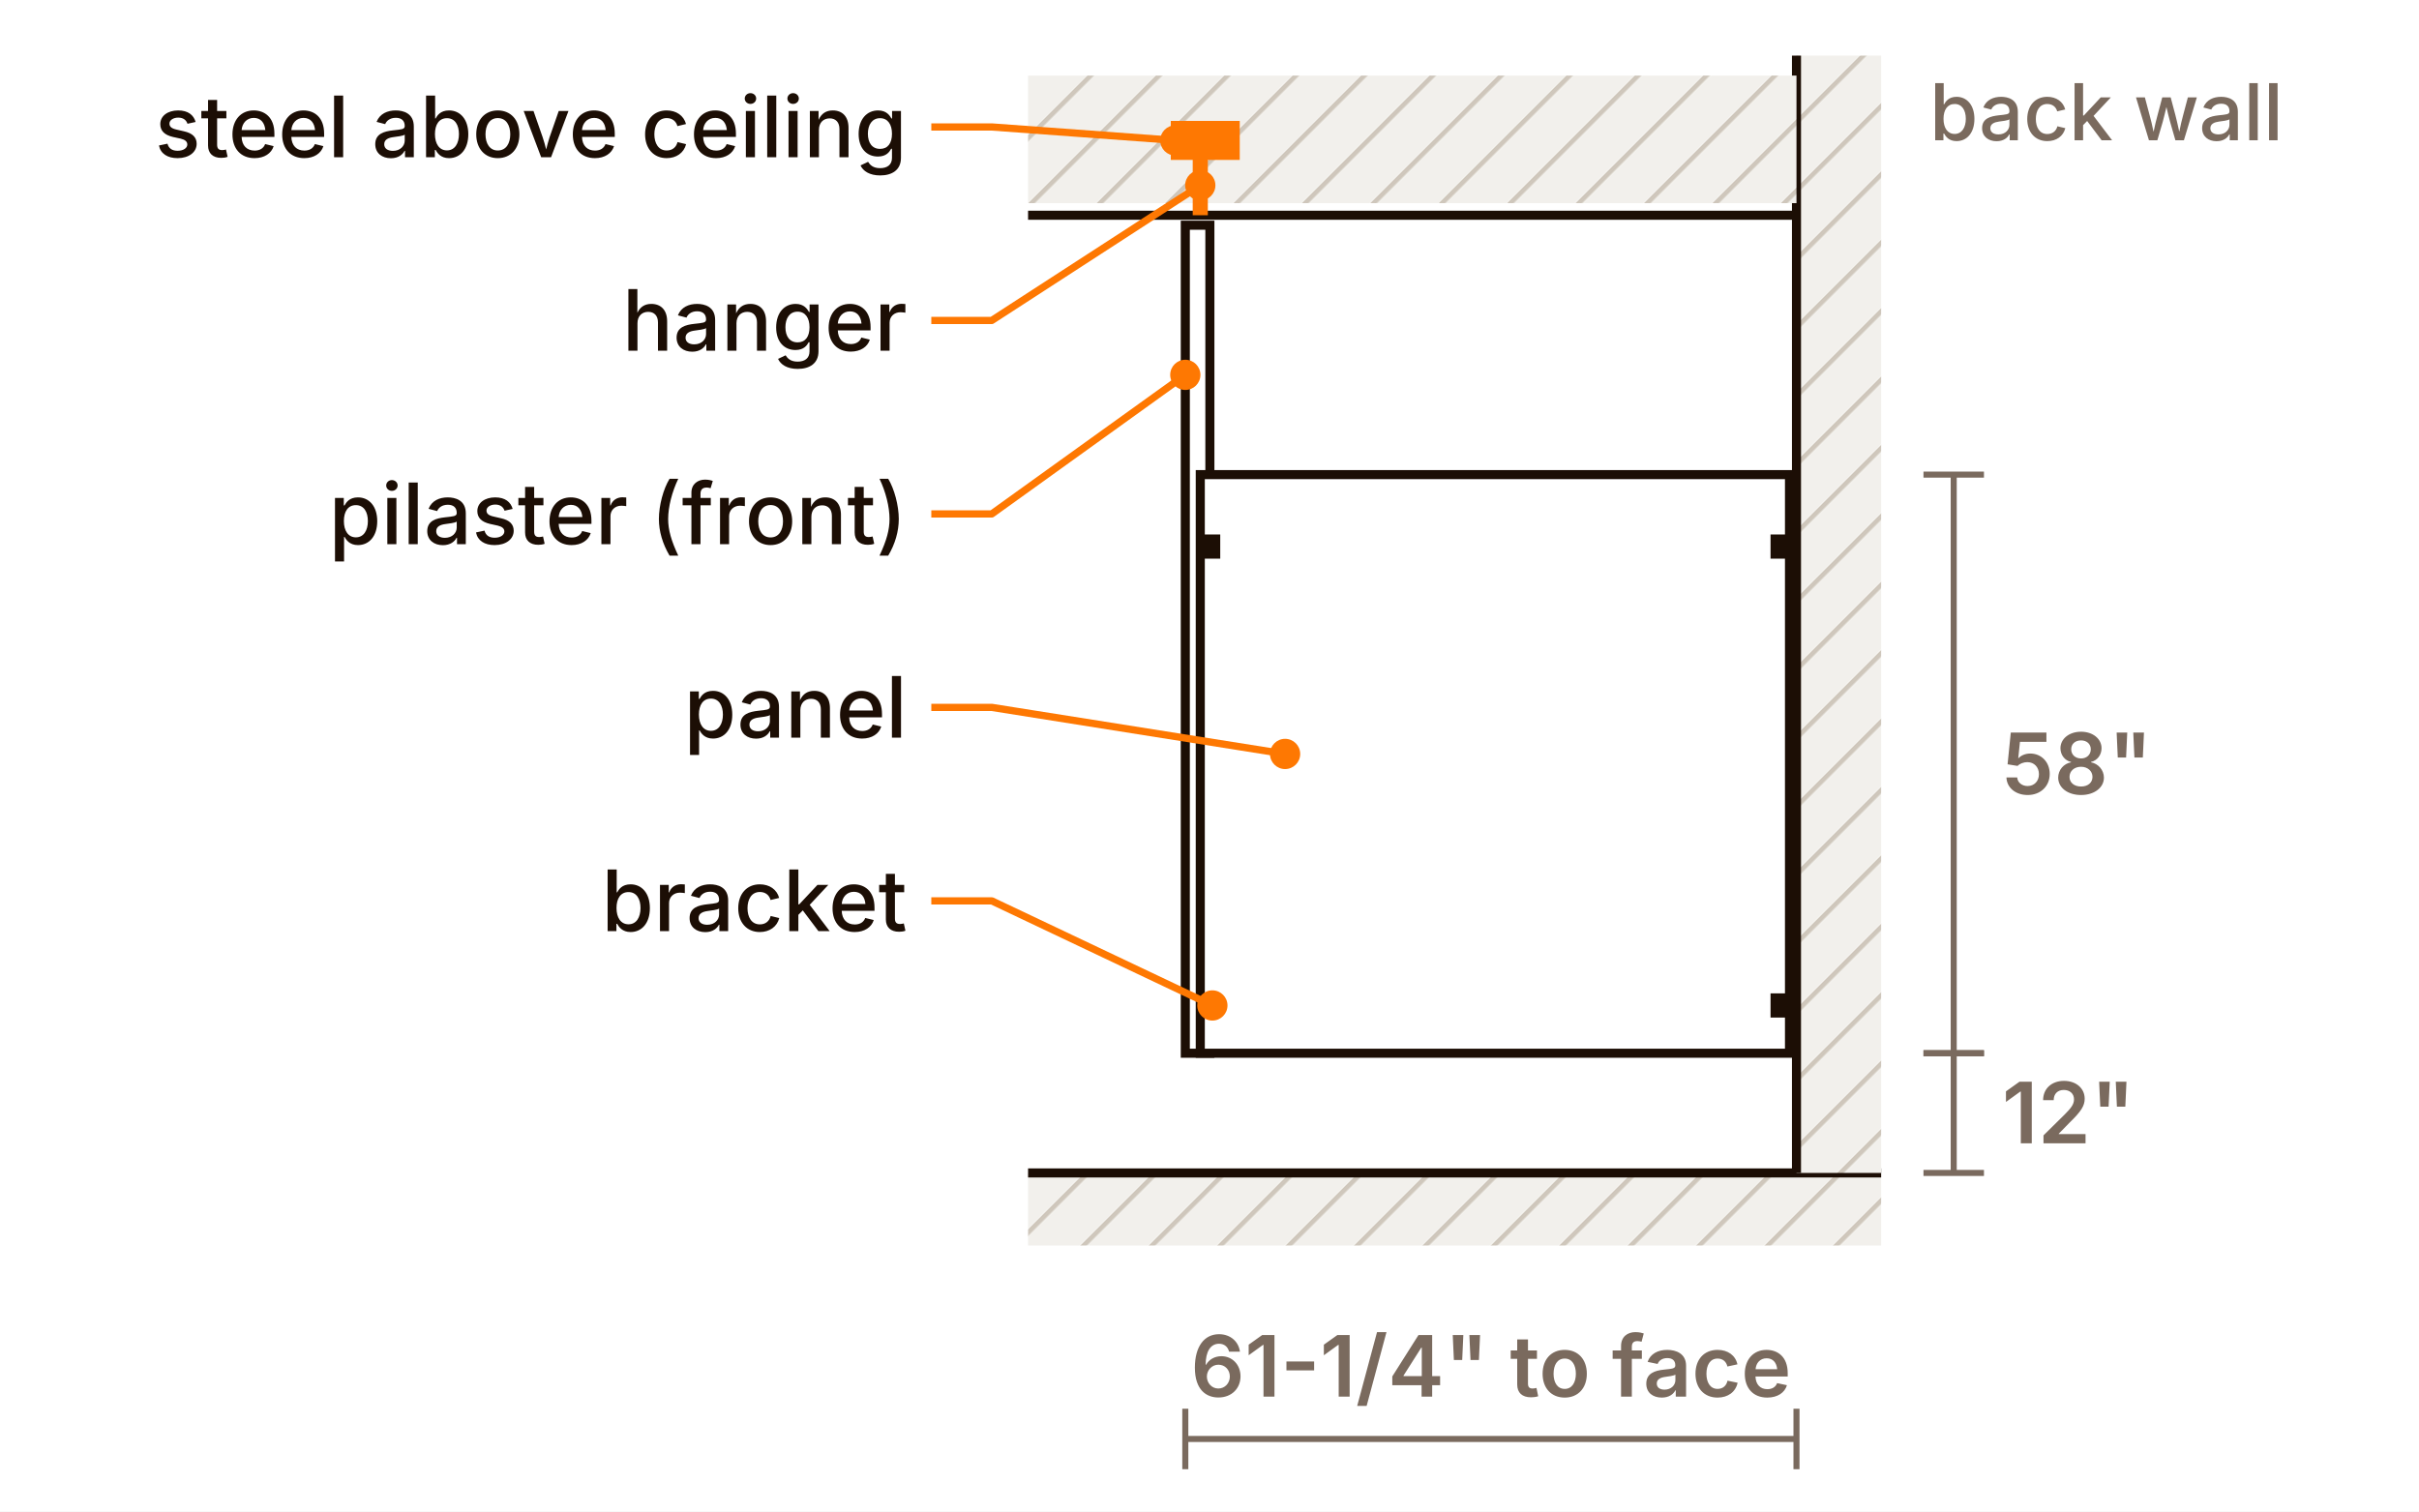
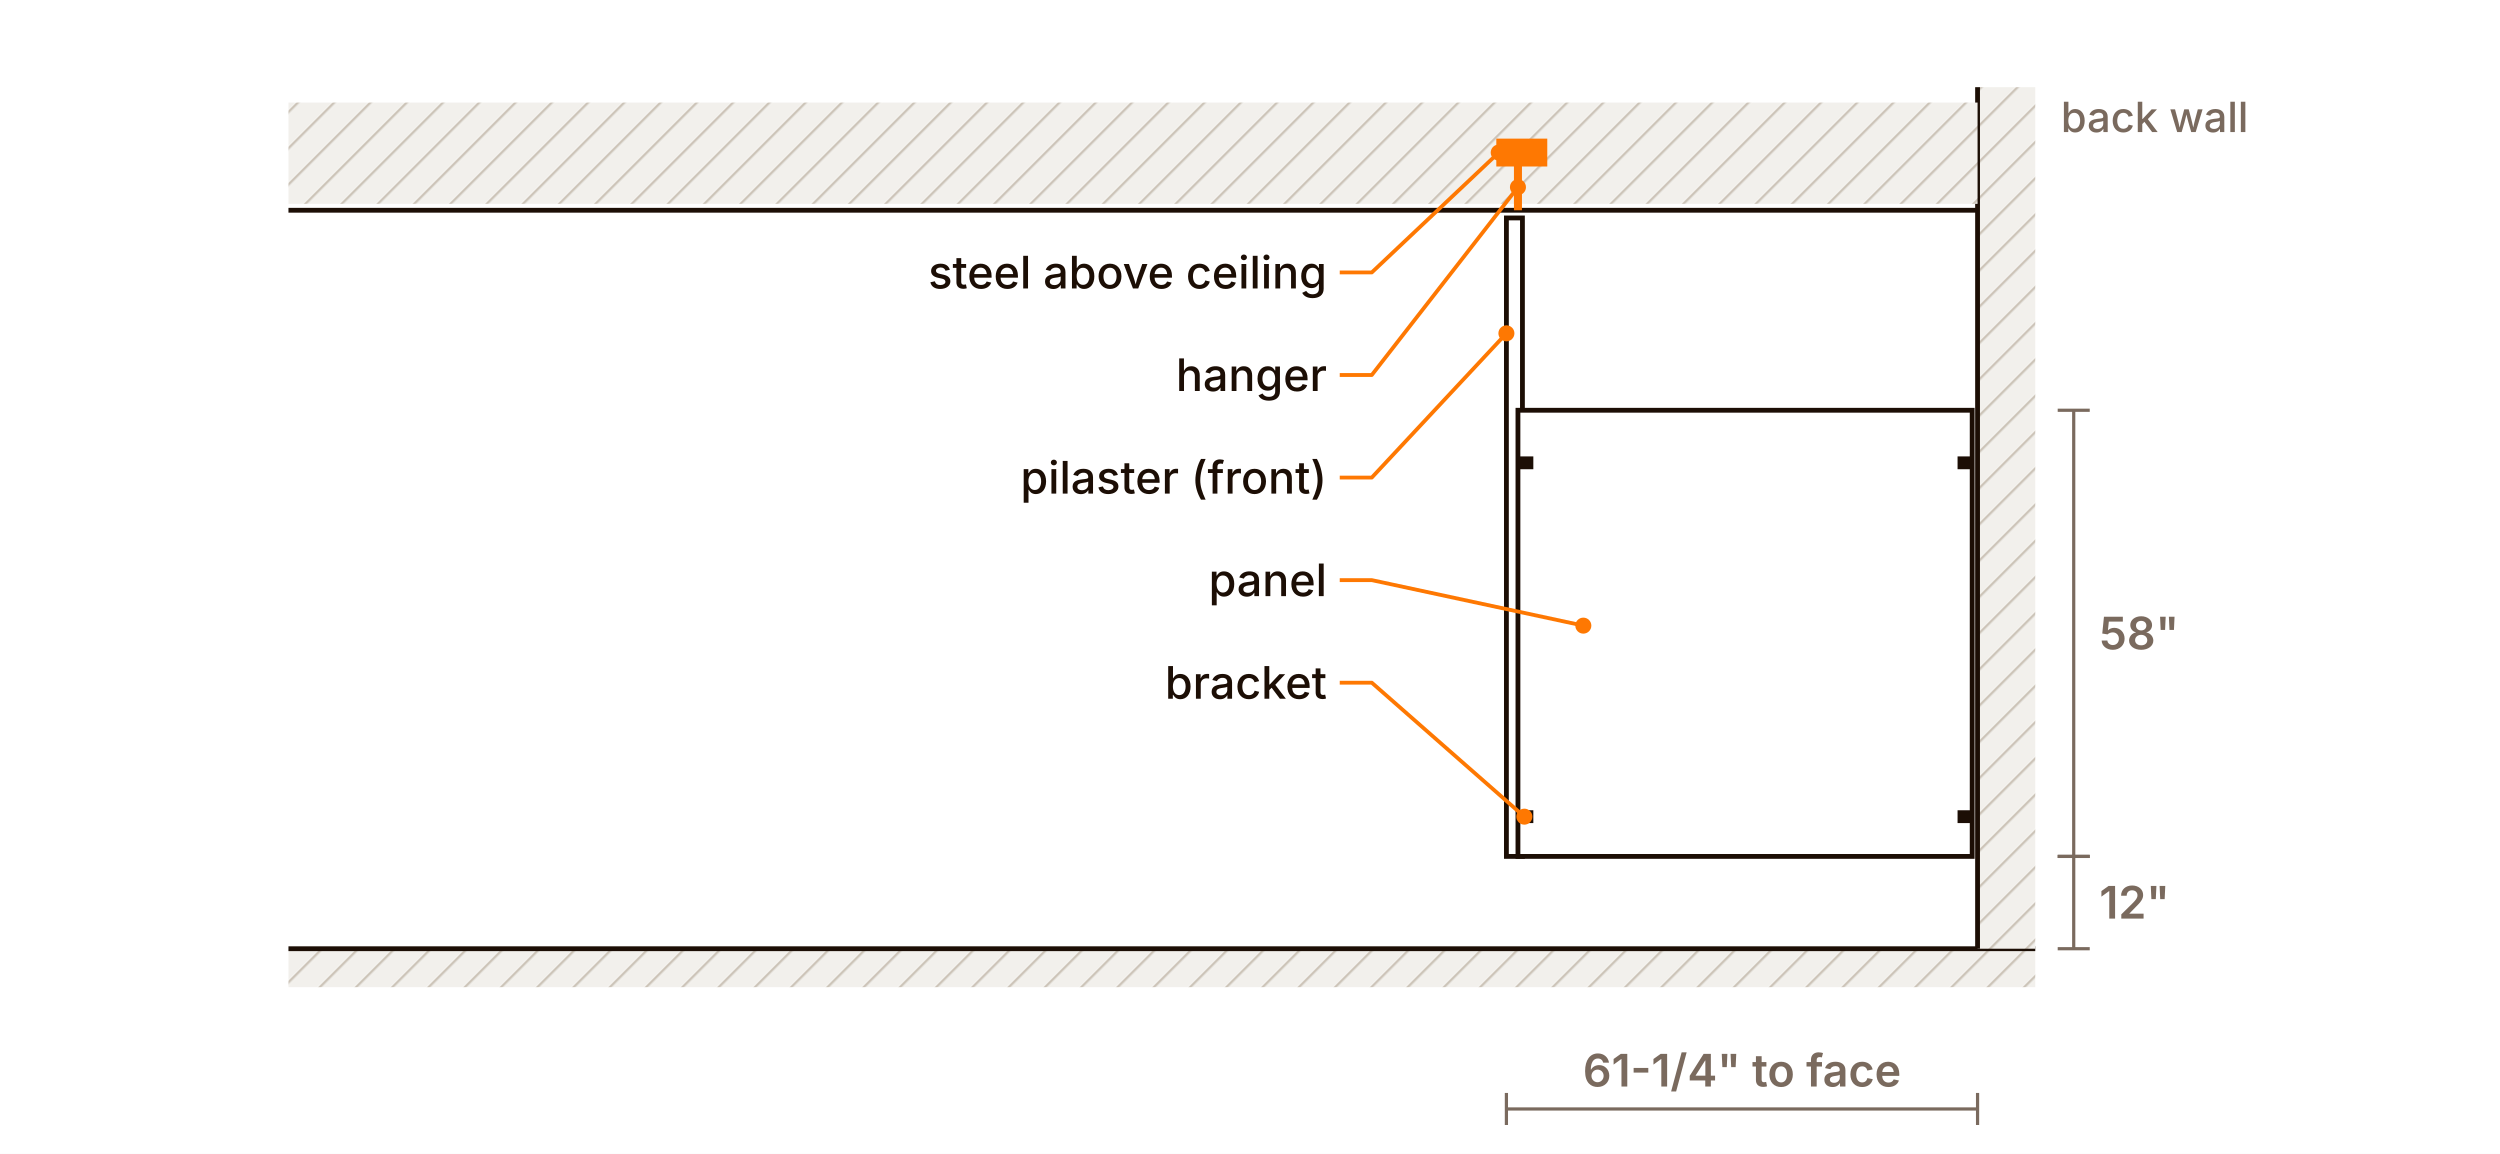
- <svg xmlns="http://www.w3.org/2000/svg" viewBox="0 0 400 250" width="400" height="250" role="img" aria-labelledby="t-mounting-ceiling-hung-side d-mounting-ceiling-hung-side" font-family="Inter, ui-sans-serif, system-ui, sans-serif">
+ <svg xmlns="http://www.w3.org/2000/svg" viewBox="0 0 780 360" width="780" height="360" role="img" aria-labelledby="t-mounting-ceiling-hung-side d-mounting-ceiling-hung-side" font-family="Inter, ui-sans-serif, system-ui, sans-serif">
  <defs>
    <pattern id="hatch-mounting-ceiling-hung-side" width="8" height="8" patternUnits="userSpaceOnUse" patternTransform="rotate(45)">
      <rect width="8" height="8" fill="#f2f0ec" />
      <line x1="0" y1="0" x2="0" y2="8" stroke="#cfc7bc" stroke-width="1.5" />
    </pattern>
    <marker id="tick-mounting-ceiling-hung-side" viewBox="0 0 10 10" refX="5" refY="5" markerWidth="8" markerHeight="8" orient="auto">
      <path d="M2 8 L8 2" stroke="#7a6a5e" stroke-width="1.5" />
    </marker>
  </defs>
-   <rect width="400" height="250" fill="#ffffff" />
-   <rect x="170" y="194" width="141.062" height="12" fill="url(#hatch-mounting-ceiling-hung-side)" stroke="none" stroke-width="1.5" />
-   <line x1="170" y1="194" x2="311.062" y2="194" stroke="#1c0e05" stroke-width="1.5" />
-   <rect x="297.062" y="9.2" width="14" height="184.8" fill="url(#hatch-mounting-ceiling-hung-side)" stroke="none" stroke-width="1.5" />
-   <line x1="297.062" y1="9.2" x2="297.062" y2="194" stroke="#1c0e05" stroke-width="1.5" />
-   <line x1="170" y1="35.6" x2="297.062" y2="35.6" stroke="#1c0e05" stroke-width="1.5" />
-   <rect x="170" y="12.5" width="127.062" height="21.1" fill="url(#hatch-mounting-ceiling-hung-side)" stroke="none" stroke-width="1.5" />
-   <rect x="194.35" y="20.75" width="9.9" height="4.95" fill="#fe7802" stroke="#fe7802" stroke-width="1.5" />
-   <line x1="198.475" y1="25.7" x2="198.475" y2="35.6" stroke="#fe7802" stroke-width="2.5" />
-   <rect x="196" y="37.25" width="4.062" height="136.95" fill="#ffffff" stroke="#1c0e05" stroke-width="1.5" />
-   <rect x="198.475" y="78.5" width="97.432" height="95.7" fill="#ffffff" stroke="#1c0e05" stroke-width="1.5" />
-   <rect x="198.475" y="88.4" width="3.3" height="4" fill="#1c0e05" stroke="none" stroke-width="1.5" />
-   <rect x="292.772" y="88.4" width="3.3" height="4" fill="#1c0e05" stroke="none" stroke-width="1.5" />
-   <rect x="198.475" y="164.3" width="3.3" height="4" fill="#1c0e05" stroke="none" stroke-width="1.5" />
-   <rect x="292.772" y="164.3" width="3.3" height="4" fill="#1c0e05" stroke="none" stroke-width="1.5" />
-   <line x1="196" y1="238" x2="297.062" y2="238" stroke="#7a6a5e" stroke-width="1" />
-   <line x1="196" y1="233" x2="196" y2="243" stroke="#7a6a5e" stroke-width="1" />
-   <line x1="297.062" y1="233" x2="297.062" y2="243" stroke="#7a6a5e" stroke-width="1" />
-   <text x="246.531" y="231" font-size="14" font-weight="600" fill="#7a6a5e" text-anchor="middle">61-1/4" to face</text>
-   <line x1="323.062" y1="78.5" x2="323.062" y2="174.2" stroke="#7a6a5e" stroke-width="1" />
-   <line x1="318.062" y1="78.5" x2="328.062" y2="78.5" stroke="#7a6a5e" stroke-width="1" />
-   <line x1="318.062" y1="174.2" x2="328.062" y2="174.2" stroke="#7a6a5e" stroke-width="1" />
-   <text x="331.062" y="131.35" font-size="14" font-weight="600" fill="#7a6a5e" text-anchor="start">58"</text>
-   <line x1="323.062" y1="174.2" x2="323.062" y2="194" stroke="#7a6a5e" stroke-width="1" />
-   <line x1="318.062" y1="174.2" x2="328.062" y2="174.2" stroke="#7a6a5e" stroke-width="1" />
-   <line x1="318.062" y1="194" x2="328.062" y2="194" stroke="#7a6a5e" stroke-width="1" />
-   <text x="331.062" y="189.1" font-size="14" font-weight="600" fill="#7a6a5e" text-anchor="start">12"</text>
-   <text x="319.062" y="23.2" font-size="13" font-weight="500" fill="#7a6a5e" text-anchor="start">back wall</text>
-   <path d="M154 21 H164 L194.35 23.225" fill="none" stroke="#fe7802" stroke-width="1.2" stroke-linejoin="round" />
-   <circle cx="194.35" cy="23.225" r="2.5" fill="#fe7802" />
-   <text x="150" y="26" font-size="14" font-weight="500" fill="#1c0e05" text-anchor="end" paint-order="stroke" stroke="#fff" stroke-width="4">steel above ceiling</text>
-   <path d="M154 53 H164 L198.475 30.65" fill="none" stroke="#fe7802" stroke-width="1.2" stroke-linejoin="round" />
-   <circle cx="198.475" cy="30.65" r="2.5" fill="#fe7802" />
-   <text x="150" y="58" font-size="14" font-weight="500" fill="#1c0e05" text-anchor="end" paint-order="stroke" stroke="#fff" stroke-width="4">hanger</text>
-   <path d="M154 85 H164 L196 62" fill="none" stroke="#fe7802" stroke-width="1.2" stroke-linejoin="round" />
-   <circle cx="196" cy="62" r="2.5" fill="#fe7802" />
-   <text x="150" y="90" font-size="14" font-weight="500" fill="#1c0e05" text-anchor="end" paint-order="stroke" stroke="#fff" stroke-width="4">pilaster (front)</text>
-   <path d="M154 117 H164 L212.5 124.7" fill="none" stroke="#fe7802" stroke-width="1.2" stroke-linejoin="round" />
-   <circle cx="212.5" cy="124.7" r="2.5" fill="#fe7802" />
-   <text x="150" y="122" font-size="14" font-weight="500" fill="#1c0e05" text-anchor="end" paint-order="stroke" stroke="#fff" stroke-width="4">panel</text>
-   <path d="M154 149 H164 L200.475 166.3" fill="none" stroke="#fe7802" stroke-width="1.2" stroke-linejoin="round" />
-   <circle cx="200.475" cy="166.3" r="2.5" fill="#fe7802" />
-   <text x="150" y="154" font-size="14" font-weight="500" fill="#1c0e05" text-anchor="end" paint-order="stroke" stroke="#fff" stroke-width="4">bracket</text>
+   <rect width="780" height="360" fill="#ffffff" />
+   <rect x="90" y="296" width="545" height="12" fill="url(#hatch-mounting-ceiling-hung-side)" stroke="none" stroke-width="1.5" />
+   <line x1="90" y1="296" x2="635" y2="296" stroke="#1c0e05" stroke-width="1.5" />
+   <rect x="617" y="27.2" width="18" height="268.8" fill="url(#hatch-mounting-ceiling-hung-side)" stroke="none" stroke-width="1.5" />
+   <line x1="617" y1="27.2" x2="617" y2="296" stroke="#1c0e05" stroke-width="1.5" />
+   <line x1="90" y1="65.6" x2="617" y2="65.6" stroke="#1c0e05" stroke-width="1.5" />
+   <rect x="90" y="32" width="527" height="31.6" fill="url(#hatch-mounting-ceiling-hung-side)" stroke="none" stroke-width="1.5" />
+   <rect x="467.6" y="44" width="14.4" height="7.2" fill="#fe7802" stroke="#fe7802" stroke-width="1.5" />
+   <line x1="473.6" y1="51.2" x2="473.6" y2="65.6" stroke="#fe7802" stroke-width="2.5" />
+   <rect x="470" y="68" width="5" height="199.2" fill="#ffffff" stroke="#1c0e05" stroke-width="1.5" />
+   <rect x="473.6" y="128" width="141.72" height="139.2" fill="#ffffff" stroke="#1c0e05" stroke-width="1.5" />
+   <rect x="473.6" y="142.4" width="4.8" height="4" fill="#1c0e05" stroke="none" stroke-width="1.5" />
+   <rect x="610.76" y="142.4" width="4.8" height="4" fill="#1c0e05" stroke="none" stroke-width="1.5" />
+   <rect x="473.6" y="252.8" width="4.8" height="4" fill="#1c0e05" stroke="none" stroke-width="1.5" />
+   <rect x="610.76" y="252.8" width="4.8" height="4" fill="#1c0e05" stroke="none" stroke-width="1.5" />
+   <line x1="470" y1="346" x2="617" y2="346" stroke="#7a6a5e" stroke-width="1" />
+   <line x1="470" y1="341" x2="470" y2="351" stroke="#7a6a5e" stroke-width="1" />
+   <line x1="617" y1="341" x2="617" y2="351" stroke="#7a6a5e" stroke-width="1" />
+   <text x="543.5" y="339" font-size="14" font-weight="600" fill="#7a6a5e" text-anchor="middle">61-1/4" to face</text>
+   <line x1="647" y1="128" x2="647" y2="267.2" stroke="#7a6a5e" stroke-width="1" />
+   <line x1="642" y1="128" x2="652" y2="128" stroke="#7a6a5e" stroke-width="1" />
+   <line x1="642" y1="267.2" x2="652" y2="267.2" stroke="#7a6a5e" stroke-width="1" />
+   <text x="655" y="202.6" font-size="14" font-weight="600" fill="#7a6a5e" text-anchor="start">58"</text>
+   <line x1="647" y1="267.2" x2="647" y2="296" stroke="#7a6a5e" stroke-width="1" />
+   <line x1="642" y1="267.2" x2="652" y2="267.2" stroke="#7a6a5e" stroke-width="1" />
+   <line x1="642" y1="296" x2="652" y2="296" stroke="#7a6a5e" stroke-width="1" />
+   <text x="655" y="286.6" font-size="14" font-weight="600" fill="#7a6a5e" text-anchor="start">12"</text>
+   <text x="643" y="41.2" font-size="13" font-weight="500" fill="#7a6a5e" text-anchor="start">back wall</text>
+   <path d="M418 85 H428 L467.6 47.6" fill="none" stroke="#fe7802" stroke-width="1.2" stroke-linejoin="round" />
+   <circle cx="467.6" cy="47.6" r="2.5" fill="#fe7802" />
+   <text x="414" y="90" font-size="14" font-weight="500" fill="#1c0e05" text-anchor="end" paint-order="stroke" stroke="#fff" stroke-width="4">steel above ceiling</text>
+   <path d="M418 117 H428 L473.6 58.4" fill="none" stroke="#fe7802" stroke-width="1.2" stroke-linejoin="round" />
+   <circle cx="473.6" cy="58.4" r="2.5" fill="#fe7802" />
+   <text x="414" y="122" font-size="14" font-weight="500" fill="#1c0e05" text-anchor="end" paint-order="stroke" stroke="#fff" stroke-width="4">hanger</text>
+   <path d="M418 149 H428 L470 104" fill="none" stroke="#fe7802" stroke-width="1.2" stroke-linejoin="round" />
+   <circle cx="470" cy="104" r="2.5" fill="#fe7802" />
+   <text x="414" y="154" font-size="14" font-weight="500" fill="#1c0e05" text-anchor="end" paint-order="stroke" stroke="#fff" stroke-width="4">pilaster (front)</text>
+   <path d="M418 181 H428 L494 195.2" fill="none" stroke="#fe7802" stroke-width="1.2" stroke-linejoin="round" />
+   <circle cx="494" cy="195.2" r="2.5" fill="#fe7802" />
+   <text x="414" y="186" font-size="14" font-weight="500" fill="#1c0e05" text-anchor="end" paint-order="stroke" stroke="#fff" stroke-width="4">panel</text>
+   <path d="M418 213 H428 L475.6 254.8" fill="none" stroke="#fe7802" stroke-width="1.2" stroke-linejoin="round" />
+   <circle cx="475.6" cy="254.8" r="2.5" fill="#fe7802" />
+   <text x="414" y="218" font-size="14" font-weight="500" fill="#1c0e05" text-anchor="end" paint-order="stroke" stroke="#fff" stroke-width="4">bracket</text>
</svg>
